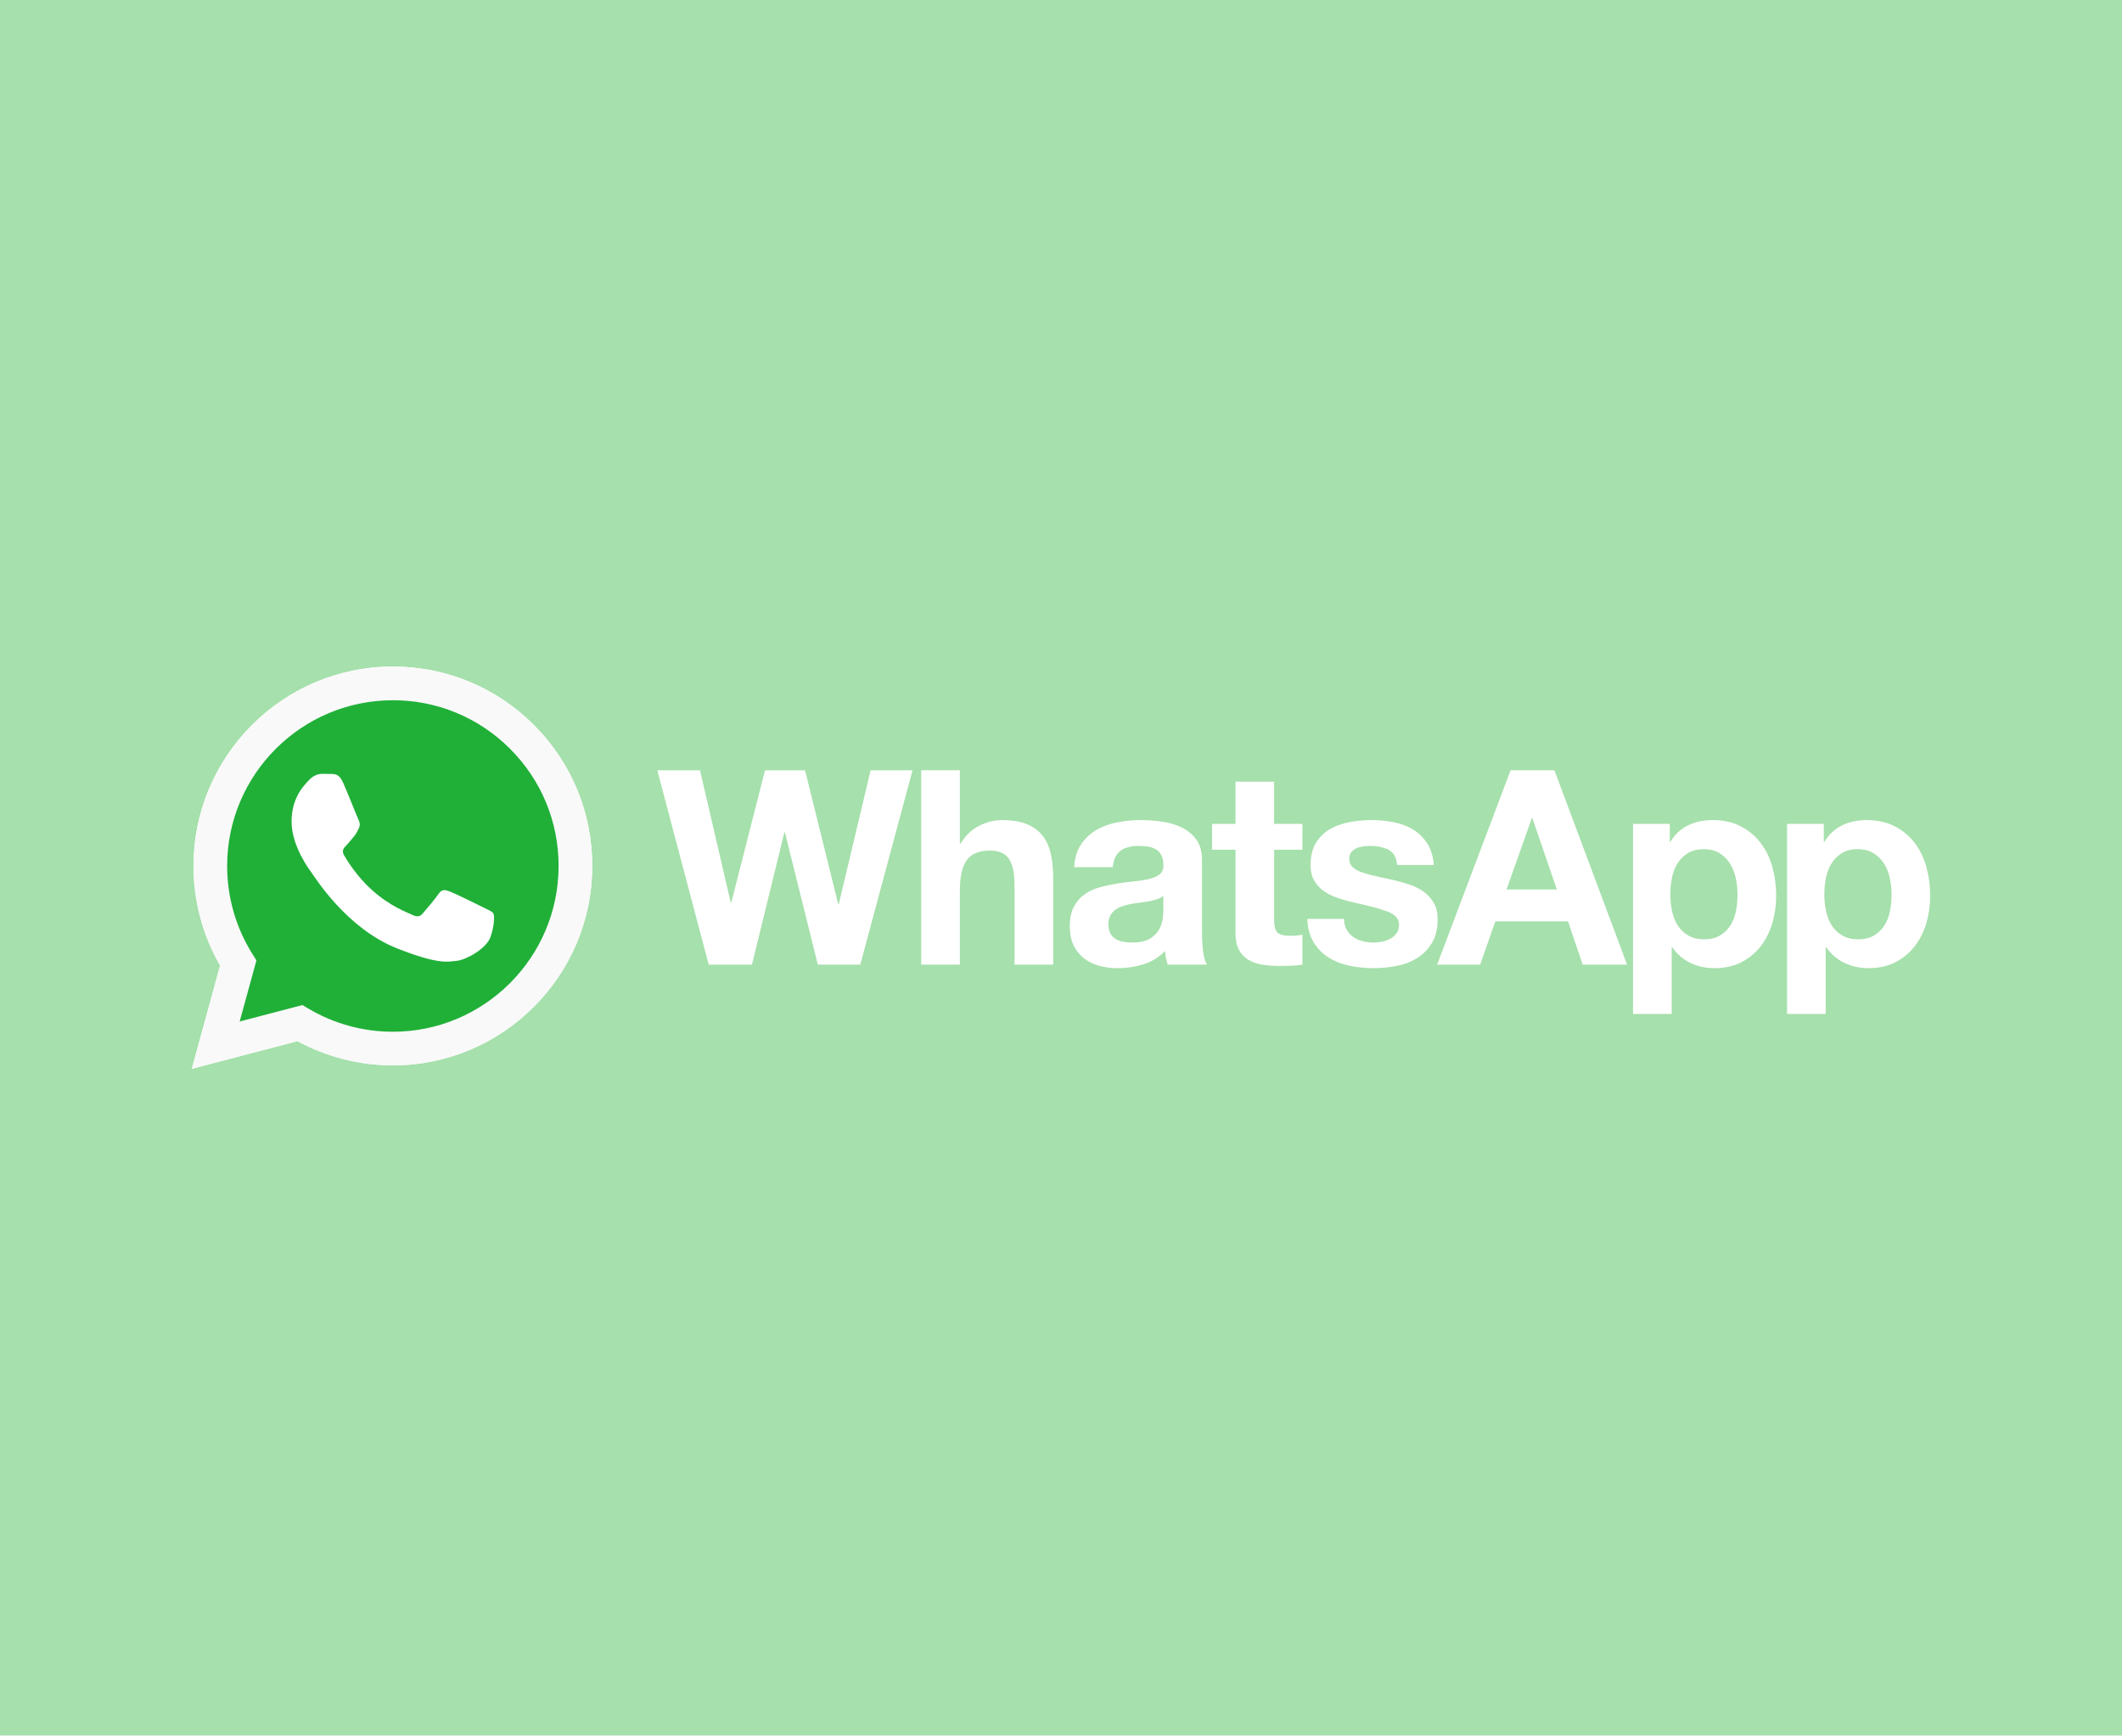
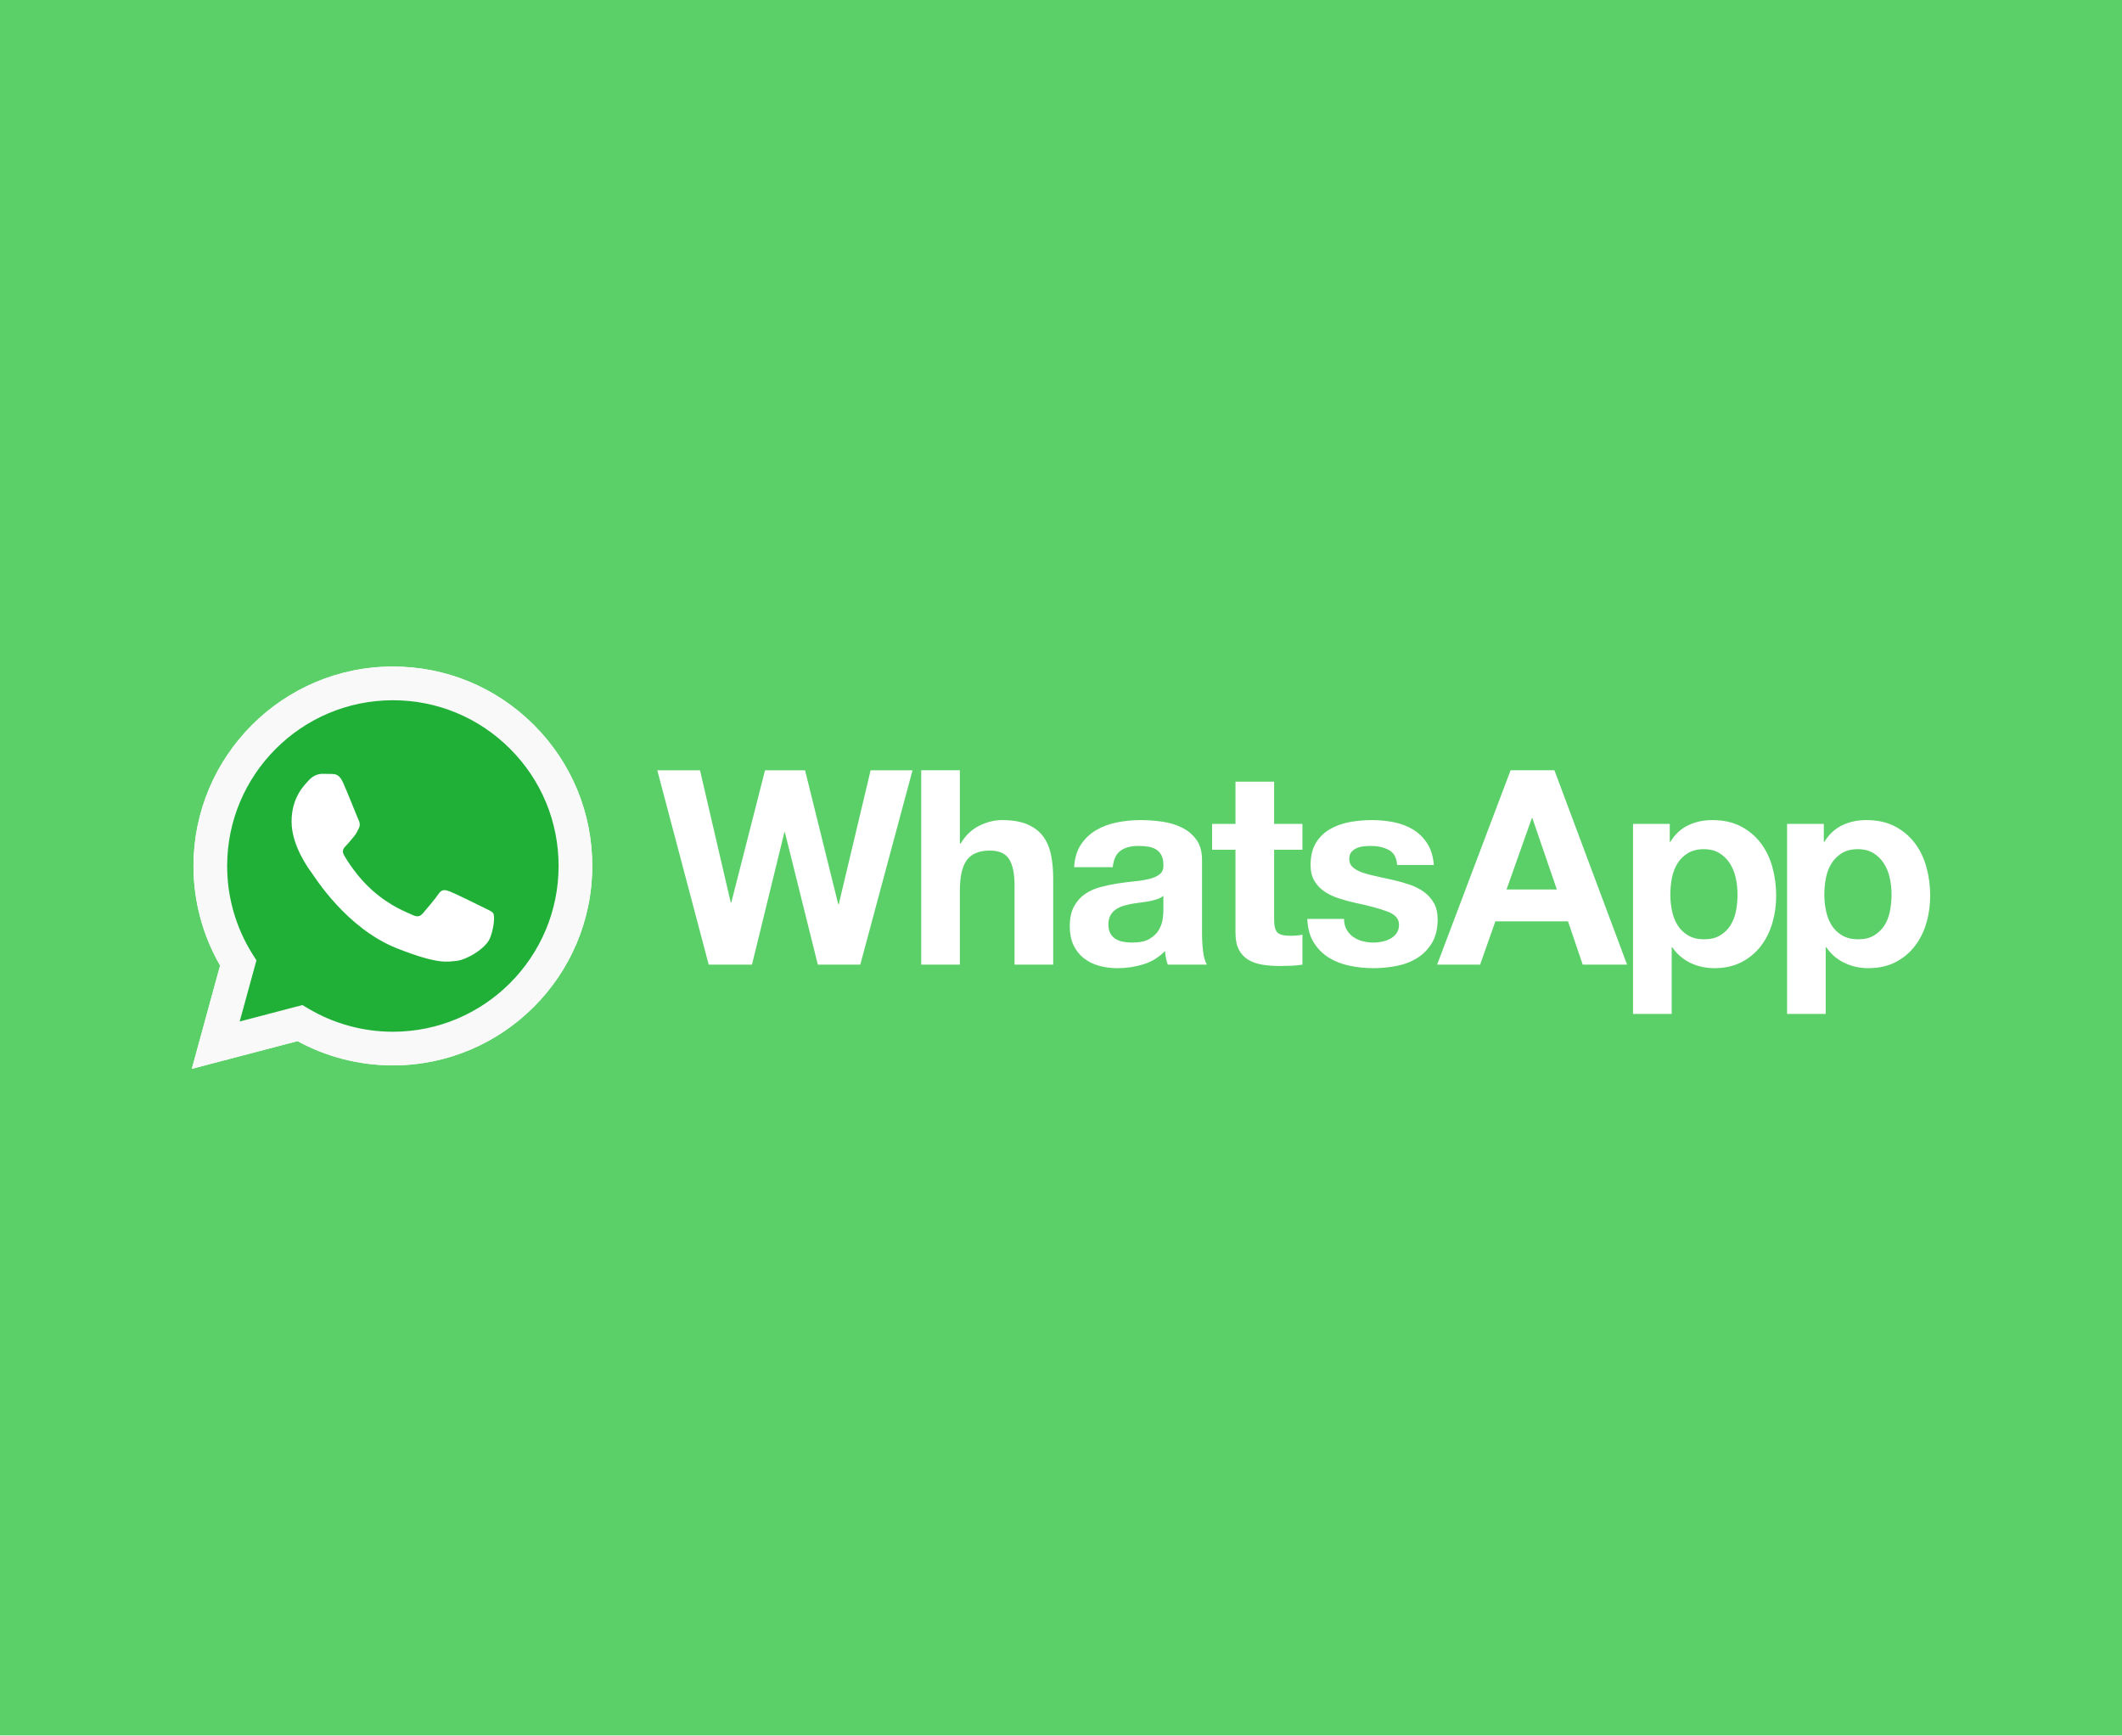
<svg xmlns="http://www.w3.org/2000/svg" width="1920px" height="1570px" viewBox="0 0 1920 1570" version="1.1" id="SVGRoot">
  <defs id="defs825">
    <linearGradient gradientTransform="matrix(0,1,1,0,2183.857,98.57141)" y2="199" x2="400" y1="199" x1="9.094947e-013" gradientUnits="userSpaceOnUse" id="SVGID_1_">
      <stop id="stop1505" style="stop-color:#E52D27" offset="0" />
      <stop id="stop1507" style="stop-color:#BF171D" offset="1" />
    </linearGradient>
    <clipPath id="clipPath958">
      <path id="path956" d="m1 1h640.93v132.88h-640.93z" />
    </clipPath>
    <clipPath id="clip2">
      <rect id="rect960" height="134" width="642" />
    </clipPath>
    <g id="g963" clip-path="url(#clip2)" />
    <clipPath id="clipPath967">
      <path id="path965" d="m1 1h210.93v210.88h-210.93z" />
    </clipPath>
    <clipPath id="clip4">
      <rect id="rect969" height="212" width="212" />
    </clipPath>
    <g id="g972" clip-path="url(#clip4)" />
    <clipPath id="clipPath976">
      <path id="path974" d="m1 1h210.93v210.88h-210.93z" />
    </clipPath>
    <clipPath id="clip8">
      <rect id="rect978" height="212" width="212" />
    </clipPath>
    <g id="g981" clip-path="url(#clip8)" />
    <clipPath id="clipPath985">
      <path id="path983" d="m1 1h117.93v110.88h-117.93z" />
    </clipPath>
    <clipPath id="clip12">
      <rect id="rect987" height="112" width="119" />
    </clipPath>
    <g id="g990" clip-path="url(#clip12)" />
    <linearGradient gradientUnits="userSpaceOnUse" gradientTransform="matrix(0,-8.007831,8.00782,0,-102.5019,103.6417)" x2="1" id="linearGradient2628">
      <stop id="stop992" offset="0" stop-color="#20b038" />
      <stop id="stop994" offset="1" stop-color="#60d66a" />
    </linearGradient>
    <linearGradient gradientUnits="userSpaceOnUse" gradientTransform="matrix(0,-8.294883,8.294872,0,-102.5019,103.7862)" x2="1" id="linearGradient2630">
      <stop id="stop997" offset="0" stop-color="#f9f9f9" />
      <stop id="stop999" offset="1" stop-color="#fff" />
    </linearGradient>
  </defs>
-   <g id="layer2" style="opacity:0.5">
+   <g id="layer2" style="opacity:1">
    <rect style="opacity:1;fill:#ffffff;fill-opacity:1;fill-rule:evenodd;stroke:none;stroke-width:18;stroke-linecap:butt;stroke-linejoin:round;stroke-miterlimit:4;stroke-dasharray:none;stroke-opacity:1;paint-order:fill markers stroke" id="rect1428" width="1920" height="1570" x="0" y="0" />
    <rect id="rect1510" height="1570" width="1920" x="0" y="4.5000002e-006" style="fill:#5bd068;stroke-width:1;fill-opacity:1" />
  </g>
  <g id="layer3">
    <g transform="matrix(8.437396,0,0,8.437384,801.793,-783.6885)" id="g1020" style="stroke-width:0.119">
      <g transform="matrix(0.61632,0,0,0.61632,-46.994,94.459)" id="g1018" style="stroke-width:0.119">
        <path style="fill:#ffffff;stroke-width:0.119" d="m 250.9,155.98 c -0.188,0.948 -0.512,1.775 -0.969,2.486 -0.459,0.711 -1.059,1.289 -1.801,1.729 -0.74,0.443 -1.664,0.665 -2.769,0.665 -1.074,0 -1.989,-0.222 -2.746,-0.665 -0.758,-0.439 -1.365,-1.018 -1.824,-1.729 -0.455,-0.71 -0.788,-1.538 -0.994,-2.486 -0.205,-0.946 -0.307,-1.91 -0.307,-2.886 0,-1.014 0.097,-1.992 0.285,-2.937 0.189,-0.948 0.514,-1.784 0.97,-2.514 0.457,-0.724 1.058,-1.316 1.8,-1.773 0.739,-0.458 1.663,-0.69 2.77,-0.69 1.073,0 1.979,0.232 2.72,0.69 0.744,0.457 1.35,1.055 1.824,1.798 0.476,0.743 0.815,1.588 1.019,2.534 0.207,0.948 0.308,1.912 0.308,2.892 0,0.976 -0.096,1.94 -0.285,2.886 m 6.345,-7.696 c -0.442,-1.593 -1.12,-2.991 -2.037,-4.191 -0.915,-1.199 -2.065,-2.163 -3.454,-2.888 -1.39,-0.727 -3.049,-1.089 -4.974,-1.089 -1.513,0 -2.903,0.298 -4.165,0.899 -1.263,0.6 -2.305,1.563 -3.125,2.89 h -0.092 v -3.127 h -6.393 v 33.059 h 6.722 v -11.603 h 0.095 c 0.821,1.201 1.872,2.107 3.149,2.721 1.277,0.616 2.676,0.925 4.191,0.925 1.797,0 3.367,-0.35 4.711,-1.043 1.339,-0.694 2.462,-1.626 3.36,-2.795 0.902,-1.169 1.57,-2.509 2.012,-4.024 0.444,-1.516 0.664,-3.095 0.664,-4.736 0,-1.736 -0.219,-3.401 -0.664,-4.997 m -33.14,7.696 c -0.191,0.948 -0.516,1.775 -0.972,2.486 -0.458,0.711 -1.058,1.289 -1.802,1.729 -0.739,0.443 -1.664,0.665 -2.768,0.665 -1.075,0 -1.986,-0.222 -2.744,-0.665 -0.759,-0.439 -1.366,-1.018 -1.824,-1.729 -0.458,-0.71 -0.789,-1.538 -0.994,-2.486 -0.206,-0.946 -0.306,-1.91 -0.306,-2.886 0,-1.014 0.092,-1.992 0.281,-2.937 0.192,-0.948 0.513,-1.784 0.973,-2.514 0.455,-0.724 1.056,-1.316 1.8,-1.773 0.74,-0.458 1.661,-0.69 2.768,-0.69 1.072,0 1.983,0.232 2.722,0.69 0.742,0.457 1.351,1.055 1.823,1.798 0.472,0.743 0.811,1.588 1.017,2.534 0.206,0.948 0.306,1.912 0.306,2.892 0,0.976 -0.092,1.94 -0.28,2.886 m 4.306,-11.887 c -0.914,-1.199 -2.067,-2.163 -3.457,-2.888 -1.39,-0.727 -3.045,-1.089 -4.97,-1.089 -1.517,0 -2.905,0.298 -4.166,0.899 -1.266,0.6 -2.305,1.563 -3.125,2.89 h -0.097 v -3.127 h -6.393 v 33.059 h 6.728 v -11.603 h 0.091 c 0.82,1.201 1.872,2.107 3.151,2.721 1.275,0.616 2.673,0.925 4.189,0.925 1.8,0 3.369,-0.35 4.71,-1.043 1.342,-0.694 2.462,-1.626 3.362,-2.795 0.901,-1.169 1.568,-2.509 2.014,-4.024 0.439,-1.516 0.662,-3.095 0.662,-4.736 0,-1.736 -0.224,-3.401 -0.662,-4.997 -0.445,-1.593 -1.122,-2.991 -2.038,-4.191 m -44.219,8.099 4.403,-12.409 h 0.094 l 4.262,12.409 z m 0.709,-20.744 -12.782,33.814 h 7.481 l 2.65,-7.53 h 12.643 l 2.554,7.53 h 7.719 l -12.64,-33.814 z m -13.352,23.088 c -0.442,-0.773 -1.026,-1.421 -1.752,-1.943 -0.726,-0.519 -1.556,-0.939 -2.485,-1.256 -0.932,-0.314 -1.887,-0.58 -2.866,-0.802 -0.946,-0.222 -1.876,-0.427 -2.791,-0.617 -0.915,-0.191 -1.73,-0.403 -2.441,-0.639 -0.709,-0.237 -1.283,-0.543 -1.726,-0.925 -0.443,-0.378 -0.662,-0.866 -0.662,-1.467 0,-0.505 0.123,-0.907 0.377,-1.208 0.253,-0.298 0.561,-0.528 0.924,-0.688 0.364,-0.157 0.763,-0.259 1.206,-0.308 0.442,-0.047 0.853,-0.069 1.231,-0.069 1.2,0 2.242,0.228 3.127,0.686 0.881,0.458 1.372,1.334 1.465,2.628 h 6.392 c -0.126,-1.514 -0.512,-2.769 -1.16,-3.766 -0.646,-0.993 -1.46,-1.791 -2.438,-2.39 -0.977,-0.6 -2.09,-1.026 -3.339,-1.279 -1.247,-0.253 -2.532,-0.378 -3.856,-0.378 -1.328,0 -2.623,0.119 -3.882,0.353 -1.265,0.238 -2.401,0.65 -3.41,1.233 -1.011,0.584 -1.823,1.38 -2.44,2.391 -0.616,1.01 -0.924,2.306 -0.924,3.883 0,1.073 0.223,1.983 0.665,2.724 0.438,0.743 1.025,1.356 1.748,1.846 0.728,0.489 1.557,0.885 2.488,1.183 0.931,0.303 1.886,0.562 2.863,0.784 2.401,0.506 4.272,1.009 5.612,1.516 1.342,0.504 2.012,1.262 2.012,2.273 0,0.6 -0.141,1.094 -0.425,1.49 -0.285,0.397 -0.639,0.71 -1.065,0.948 -0.429,0.238 -0.902,0.412 -1.421,0.52 -0.521,0.111 -1.02,0.167 -1.493,0.167 -0.663,0 -1.302,-0.08 -1.916,-0.237 -0.617,-0.158 -1.161,-0.403 -1.634,-0.735 -0.473,-0.331 -0.862,-0.756 -1.161,-1.279 -0.298,-0.521 -0.451,-1.142 -0.451,-1.87 h -6.391 c 0.065,1.642 0.434,3.008 1.115,4.097 0.676,1.089 1.543,1.965 2.602,2.629 1.057,0.662 2.265,1.137 3.624,1.422 1.355,0.283 2.744,0.426 4.162,0.426 1.39,0 2.755,-0.135 4.098,-0.401 1.341,-0.269 2.533,-0.735 3.575,-1.399 1.044,-0.662 1.885,-1.538 2.534,-2.628 0.645,-1.091 0.968,-2.44 0.968,-4.051 0,-1.138 -0.22,-2.091 -0.662,-2.864 m -27.79,-21.099 h -6.724 v 7.34 h -4.07 v 4.499 h 4.07 v 14.446 c 0,1.233 0.207,2.226 0.616,2.983 0.411,0.757 0.97,1.344 1.68,1.754 0.711,0.411 1.532,0.686 2.463,0.828 0.929,0.141 1.919,0.213 2.958,0.213 0.665,0 1.342,-0.017 2.038,-0.045 0.693,-0.032 1.324,-0.094 1.893,-0.191 v -5.21 c -0.317,0.064 -0.648,0.114 -0.996,0.142 -0.346,0.032 -0.709,0.049 -1.088,0.049 -1.135,0 -1.894,-0.191 -2.273,-0.57 -0.377,-0.378 -0.567,-1.136 -0.567,-2.274 v -12.124 h 4.924 v -4.499 h -4.924 z m -19.27,22.351 c 0,0.382 -0.038,0.887 -0.119,1.517 -0.078,0.633 -0.292,1.254 -0.639,1.87 -0.347,0.616 -0.886,1.147 -1.61,1.586 -0.726,0.443 -1.752,0.664 -3.079,0.664 -0.535,0 -1.057,-0.047 -1.562,-0.144 -0.506,-0.093 -0.947,-0.26 -1.325,-0.496 -0.378,-0.237 -0.679,-0.561 -0.9,-0.971 -0.219,-0.41 -0.331,-0.914 -0.331,-1.513 0,-0.631 0.112,-1.155 0.331,-1.564 0.221,-0.409 0.514,-0.749 0.877,-1.018 0.361,-0.268 0.788,-0.481 1.277,-0.64 0.489,-0.157 0.985,-0.283 1.492,-0.378 0.535,-0.093 1.073,-0.174 1.608,-0.237 0.539,-0.062 1.051,-0.143 1.539,-0.236 0.491,-0.095 0.947,-0.214 1.374,-0.357 0.426,-0.142 0.78,-0.337 1.065,-0.591 z m 6.723,4.027 v -12.738 c 0,-1.486 -0.33,-2.677 -0.995,-3.575 -0.661,-0.901 -1.514,-1.602 -2.554,-2.108 -1.043,-0.505 -2.196,-0.845 -3.458,-1.018 -1.262,-0.174 -2.509,-0.26 -3.739,-0.26 -1.356,0 -2.707,0.133 -4.047,0.402 -1.345,0.268 -2.55,0.719 -3.623,1.349 -1.073,0.631 -1.96,1.469 -2.65,2.51 -0.697,1.042 -1.091,2.352 -1.185,3.931 h 6.722 c 0.126,-1.327 0.57,-2.275 1.328,-2.842 0.757,-0.569 1.797,-0.851 3.125,-0.851 0.599,0 1.158,0.04 1.68,0.118 0.52,0.08 0.978,0.235 1.373,0.473 0.395,0.237 0.71,0.567 0.946,0.995 0.237,0.426 0.355,1.003 0.355,1.728 0.031,0.697 -0.175,1.222 -0.615,1.586 -0.443,0.365 -1.042,0.642 -1.8,0.829 -0.758,0.191 -1.626,0.334 -2.605,0.425 -0.979,0.097 -1.972,0.225 -2.981,0.381 -1.011,0.158 -2.014,0.371 -3.006,0.64 -0.994,0.267 -1.881,0.671 -2.653,1.206 -0.774,0.539 -1.405,1.257 -1.895,2.157 -0.488,0.9 -0.732,2.046 -0.732,3.433 0,1.263 0.213,2.352 0.639,3.266 0.426,0.918 1.017,1.673 1.776,2.274 0.758,0.6 1.641,1.043 2.651,1.328 1.009,0.283 2.098,0.426 3.267,0.426 1.515,0 2.999,-0.222 4.449,-0.662 1.453,-0.445 2.717,-1.216 3.79,-2.323 0.031,0.41 0.086,0.814 0.164,1.208 0.079,0.393 0.182,0.782 0.309,1.16 h 6.819 c -0.315,-0.502 -0.538,-1.261 -0.663,-2.273 -0.128,-1.01 -0.191,-2.066 -0.191,-3.174 m -27.697,-16.932 c -0.662,-0.869 -1.57,-1.546 -2.72,-2.037 -1.154,-0.487 -2.629,-0.731 -4.427,-0.731 -1.263,0 -2.557,0.322 -3.884,0.971 -1.325,0.646 -2.414,1.681 -3.266,3.102 h -0.142 v -12.741 h -6.723 v 33.814 h 6.723 v -12.834 c 0,-2.494 0.41,-4.285 1.231,-5.376 0.82,-1.088 2.146,-1.633 3.977,-1.633 1.609,0 2.73,0.497 3.361,1.493 0.631,0.993 0.947,2.502 0.947,4.522 v 13.829 h 6.724 v -15.06 c 0,-1.514 -0.135,-2.895 -0.403,-4.145 -0.268,-1.245 -0.734,-2.304 -1.398,-3.173 m -35.508,11.865 h -0.093 l -5.776,-23.301 h -6.96 l -5.872,23.017 h -0.094 l -5.35,-23.017 h -7.432 l 8.948,33.814 h 7.529 l 5.633,-23.017 h 0.095 l 5.729,23.017 h 7.386 l 9.091,-33.814 h -7.291 z" id="path1008" />
        <path style="fill:#ffffff;stroke-width:0.119" d="m -25.319,172.29 1.053,0.624 c 4.426,2.627 9.501,4.016 14.676,4.019 h 0.011 c 15.893,0 28.828,-12.932 28.834,-28.826 0.003,-7.703 -2.994,-14.945 -8.438,-20.394 -5.444,-5.448 -12.683,-8.45 -20.386,-8.454 -15.905,0 -28.84,12.93 -28.846,28.824 -0.002,5.447 1.522,10.751 4.408,15.34 l 0.686,1.091 -2.914,10.637 z m -19.243,11.101 4.922,-17.971 c -3.036,-5.26 -4.633,-11.226 -4.63,-17.338 0.007,-19.122 15.569,-34.679 34.693,-34.679 9.28,0.004 17.99,3.616 24.54,10.171 6.549,6.555 10.155,15.269 10.152,24.536 -0.008,19.121 -15.573,34.681 -34.692,34.681 -0.001,0 7.056e-4,0 0,0 h -0.015 c -5.806,-0.002 -11.511,-1.458 -16.578,-4.222 z" id="path1010" />
        <path style="fill:url(#linearGradient2628);stroke-width:0.119" d="m -43.075,148.1 c -0.002,5.9 1.54,11.66 4.471,16.738 l -4.752,17.349 17.754,-4.655 c 4.892,2.666 10.399,4.073 16.004,4.075 h 0.014 c 18.458,0 33.482,-15.02 33.49,-33.48 0.004,-8.946 -3.477,-17.357 -9.8,-23.686 -6.322,-6.328 -14.731,-9.815 -23.691,-9.819 -18.459,0 -33.483,15.018 -33.491,33.479 m 33.492,33.506 h 3.528e-4 -3.528e-4 c -3.527e-4,0 -7.055e-4,0 0,0" id="path1012" />
        <path style="fill:url(#linearGradient2630);stroke-width:0.119" d="m -44.271,148.09 c -0.002,6.112 1.595,12.079 4.631,17.338 l -4.922,17.97 18.391,-4.822 c 5.067,2.763 10.772,4.22 16.578,4.222 h 0.015 c 19.119,0 34.684,-15.56 34.692,-34.681 0.003,-9.268 -3.603,-17.981 -10.152,-24.536 -6.55,-6.555 -15.26,-10.167 -24.54,-10.171 -19.123,0 -34.685,15.557 -34.693,34.679 m 10.952,16.433 -0.687,-1.09 c -2.887,-4.59 -4.41,-9.894 -4.408,-15.34 0.006,-15.893 12.941,-28.824 28.846,-28.824 7.702,0.003 14.941,3.006 20.386,8.454 5.444,5.448 8.44,12.691 8.438,20.393 -0.007,15.894 -12.942,28.826 -28.835,28.826 h -0.011 c -5.175,-0.003 -10.25,-1.392 -14.676,-4.019 l -1.053,-0.624 -10.914,2.861 z m 23.741,18.276 h 3.527e-4 -3.527e-4 c -3.528e-4,0 -7.056e-4,0 0,0" id="path1014" />
        <path style="fill:#ffffff;fill-rule:evenodd;stroke-width:0.119" d="m -18.249,133.59 c -0.649,-1.444 -1.333,-1.472 -1.95,-1.498 -0.506,-0.021 -1.084,-0.02 -1.661,-0.02 -0.578,0 -1.517,0.217 -2.311,1.084 -0.795,0.867 -3.034,2.964 -3.034,7.229 0,4.265 3.107,8.386 3.539,8.965 0.434,0.578 5.997,9.61 14.807,13.084 7.323,2.888 8.813,2.313 10.402,2.168 1.589,-0.144 5.129,-2.096 5.851,-4.12 0.722,-2.024 0.722,-3.759 0.506,-4.121 -0.217,-0.361 -0.795,-0.578 -1.662,-1.011 -0.867,-0.434 -5.129,-2.531 -5.923,-2.82 -0.795,-0.289 -1.373,-0.433 -1.951,0.435 -0.578,0.867 -2.238,2.819 -2.744,3.397 -0.506,0.579 -1.011,0.652 -1.878,0.218 -0.867,-0.435 -3.659,-1.349 -6.971,-4.302 -2.577,-2.298 -4.317,-5.135 -4.822,-6.003 -0.506,-0.867 -0.054,-1.336 0.381,-1.768 0.389,-0.388 0.867,-1.012 1.301,-1.518 0.432,-0.506 0.577,-0.867 0.866,-1.446 0.289,-0.579 0.145,-1.085 -0.072,-1.518 -0.217,-0.434 -1.901,-4.72 -2.672,-6.434" id="path1016" />
      </g>
    </g>
  </g>
  <style id="style1063" type="text/css">
                            .logo_white{fill:#FFFFFF;}
                            .logo_green{fill:#00E676;}
                        </style>
</svg>
